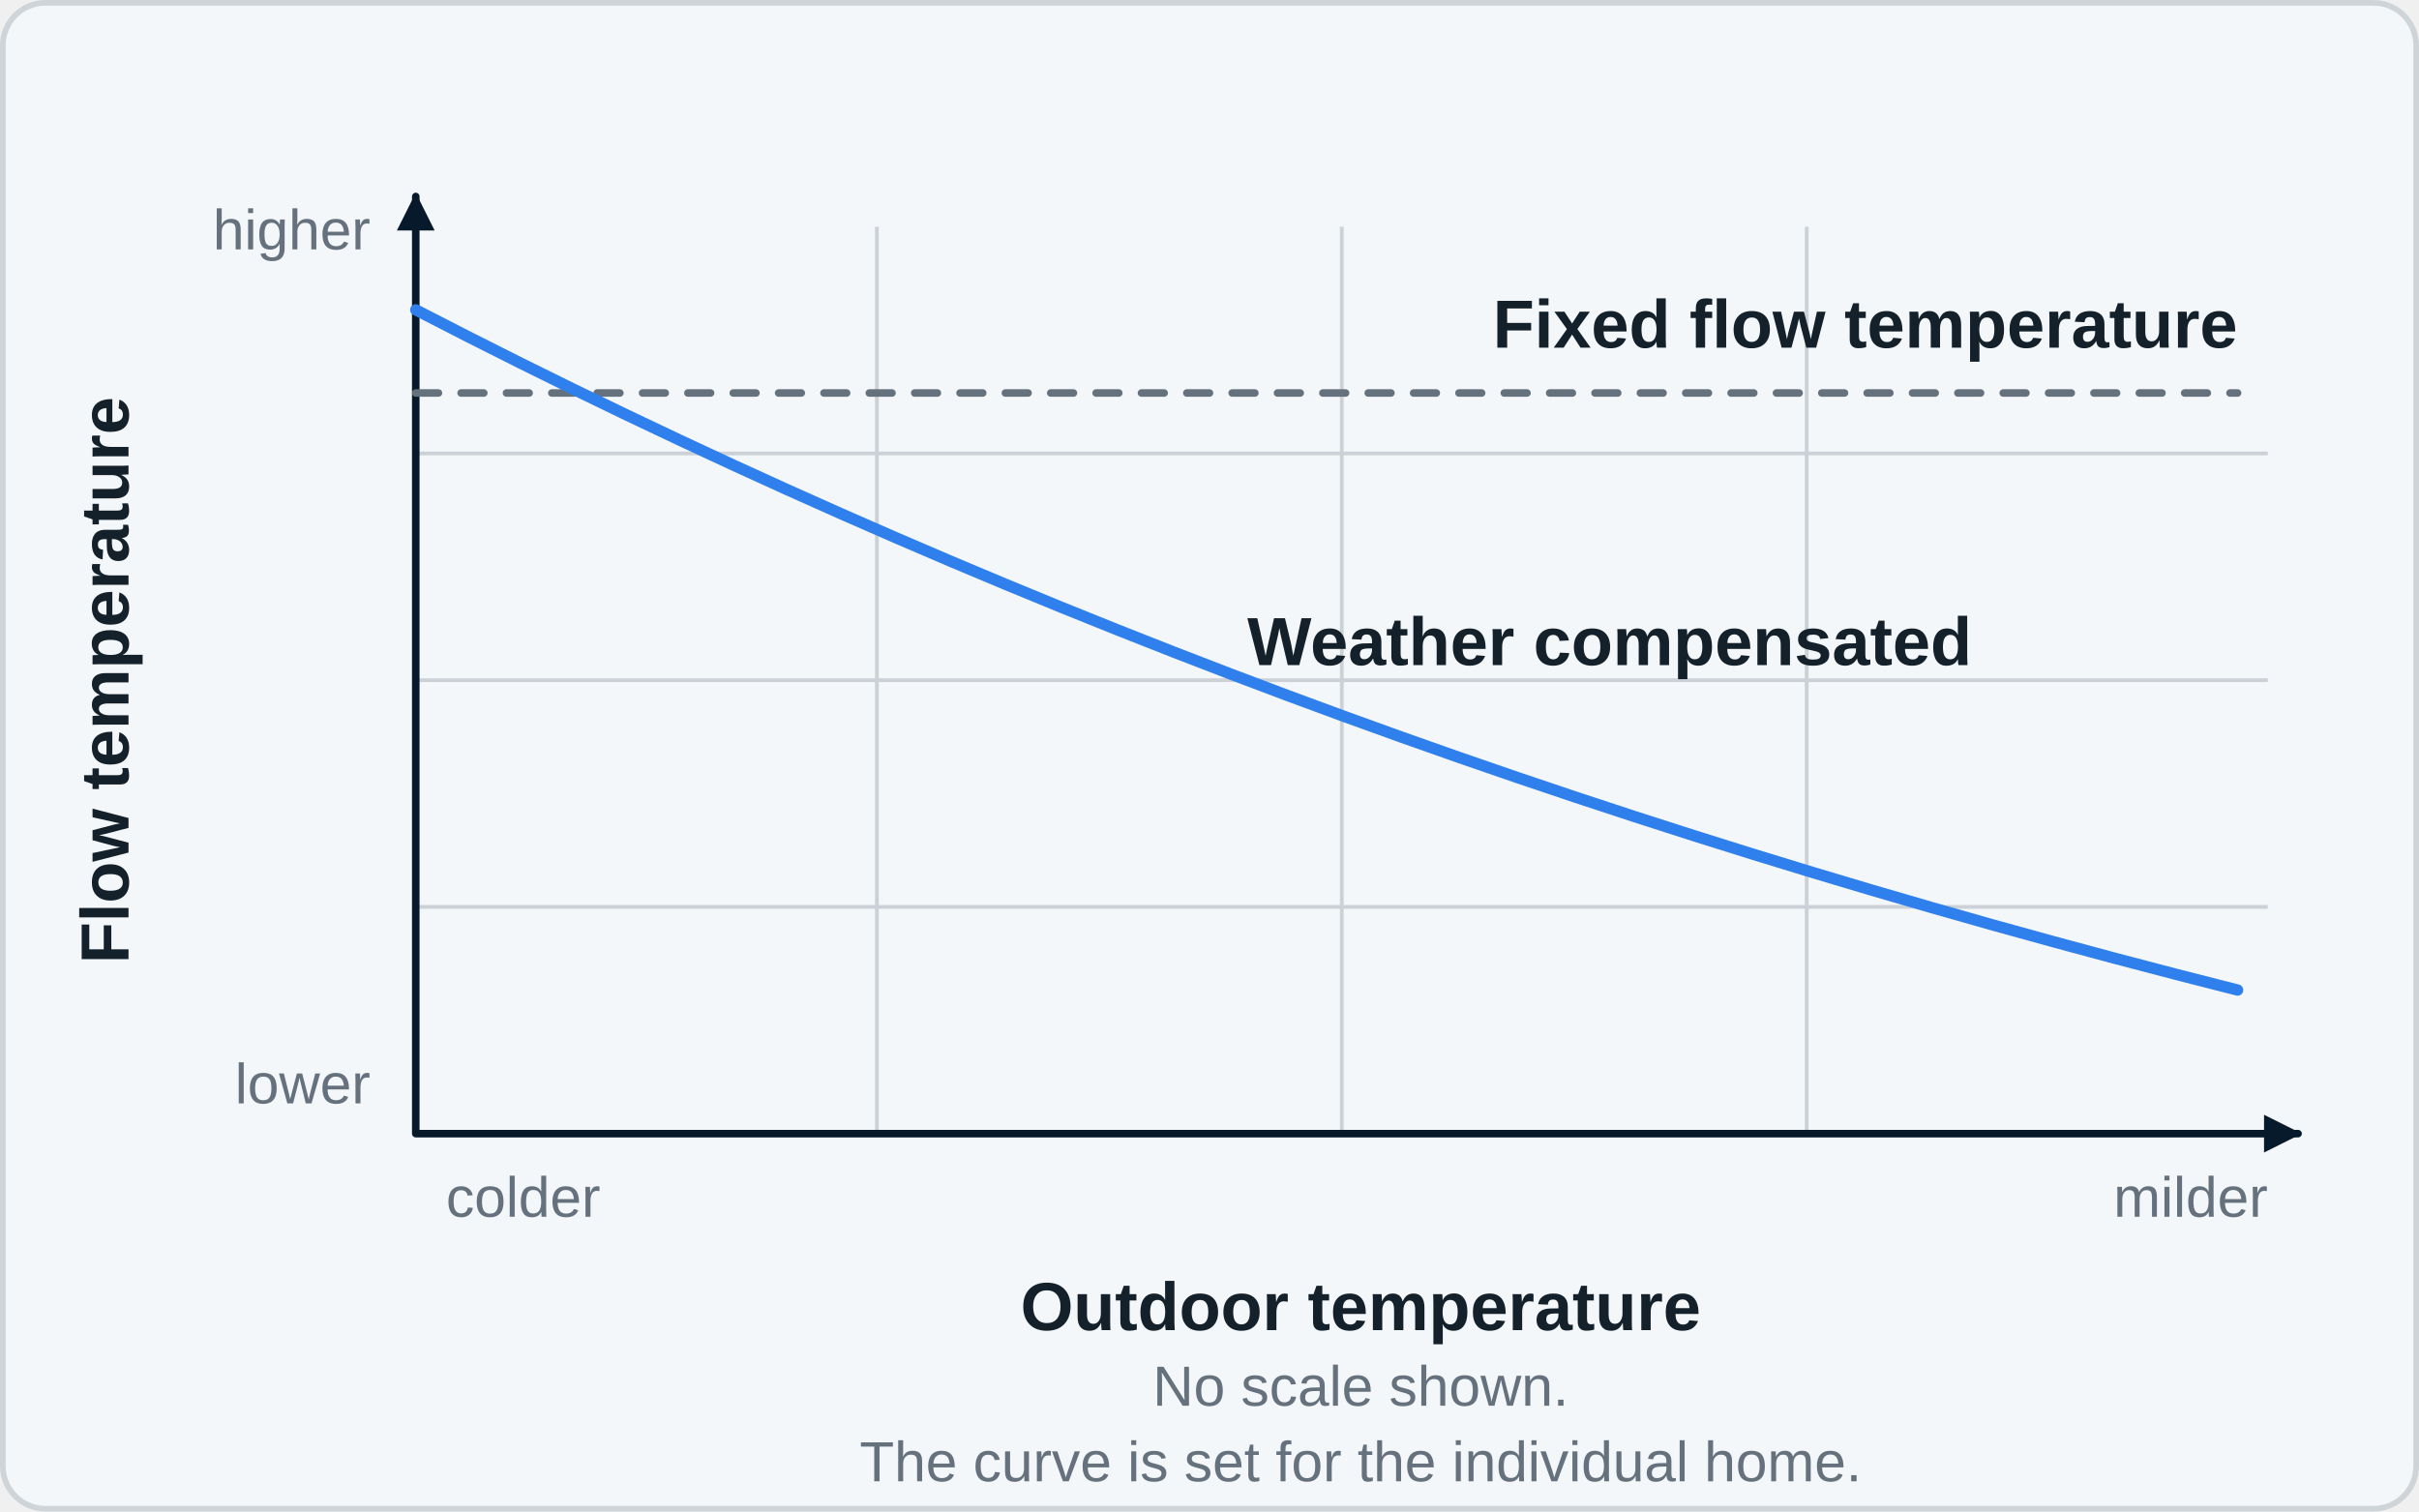
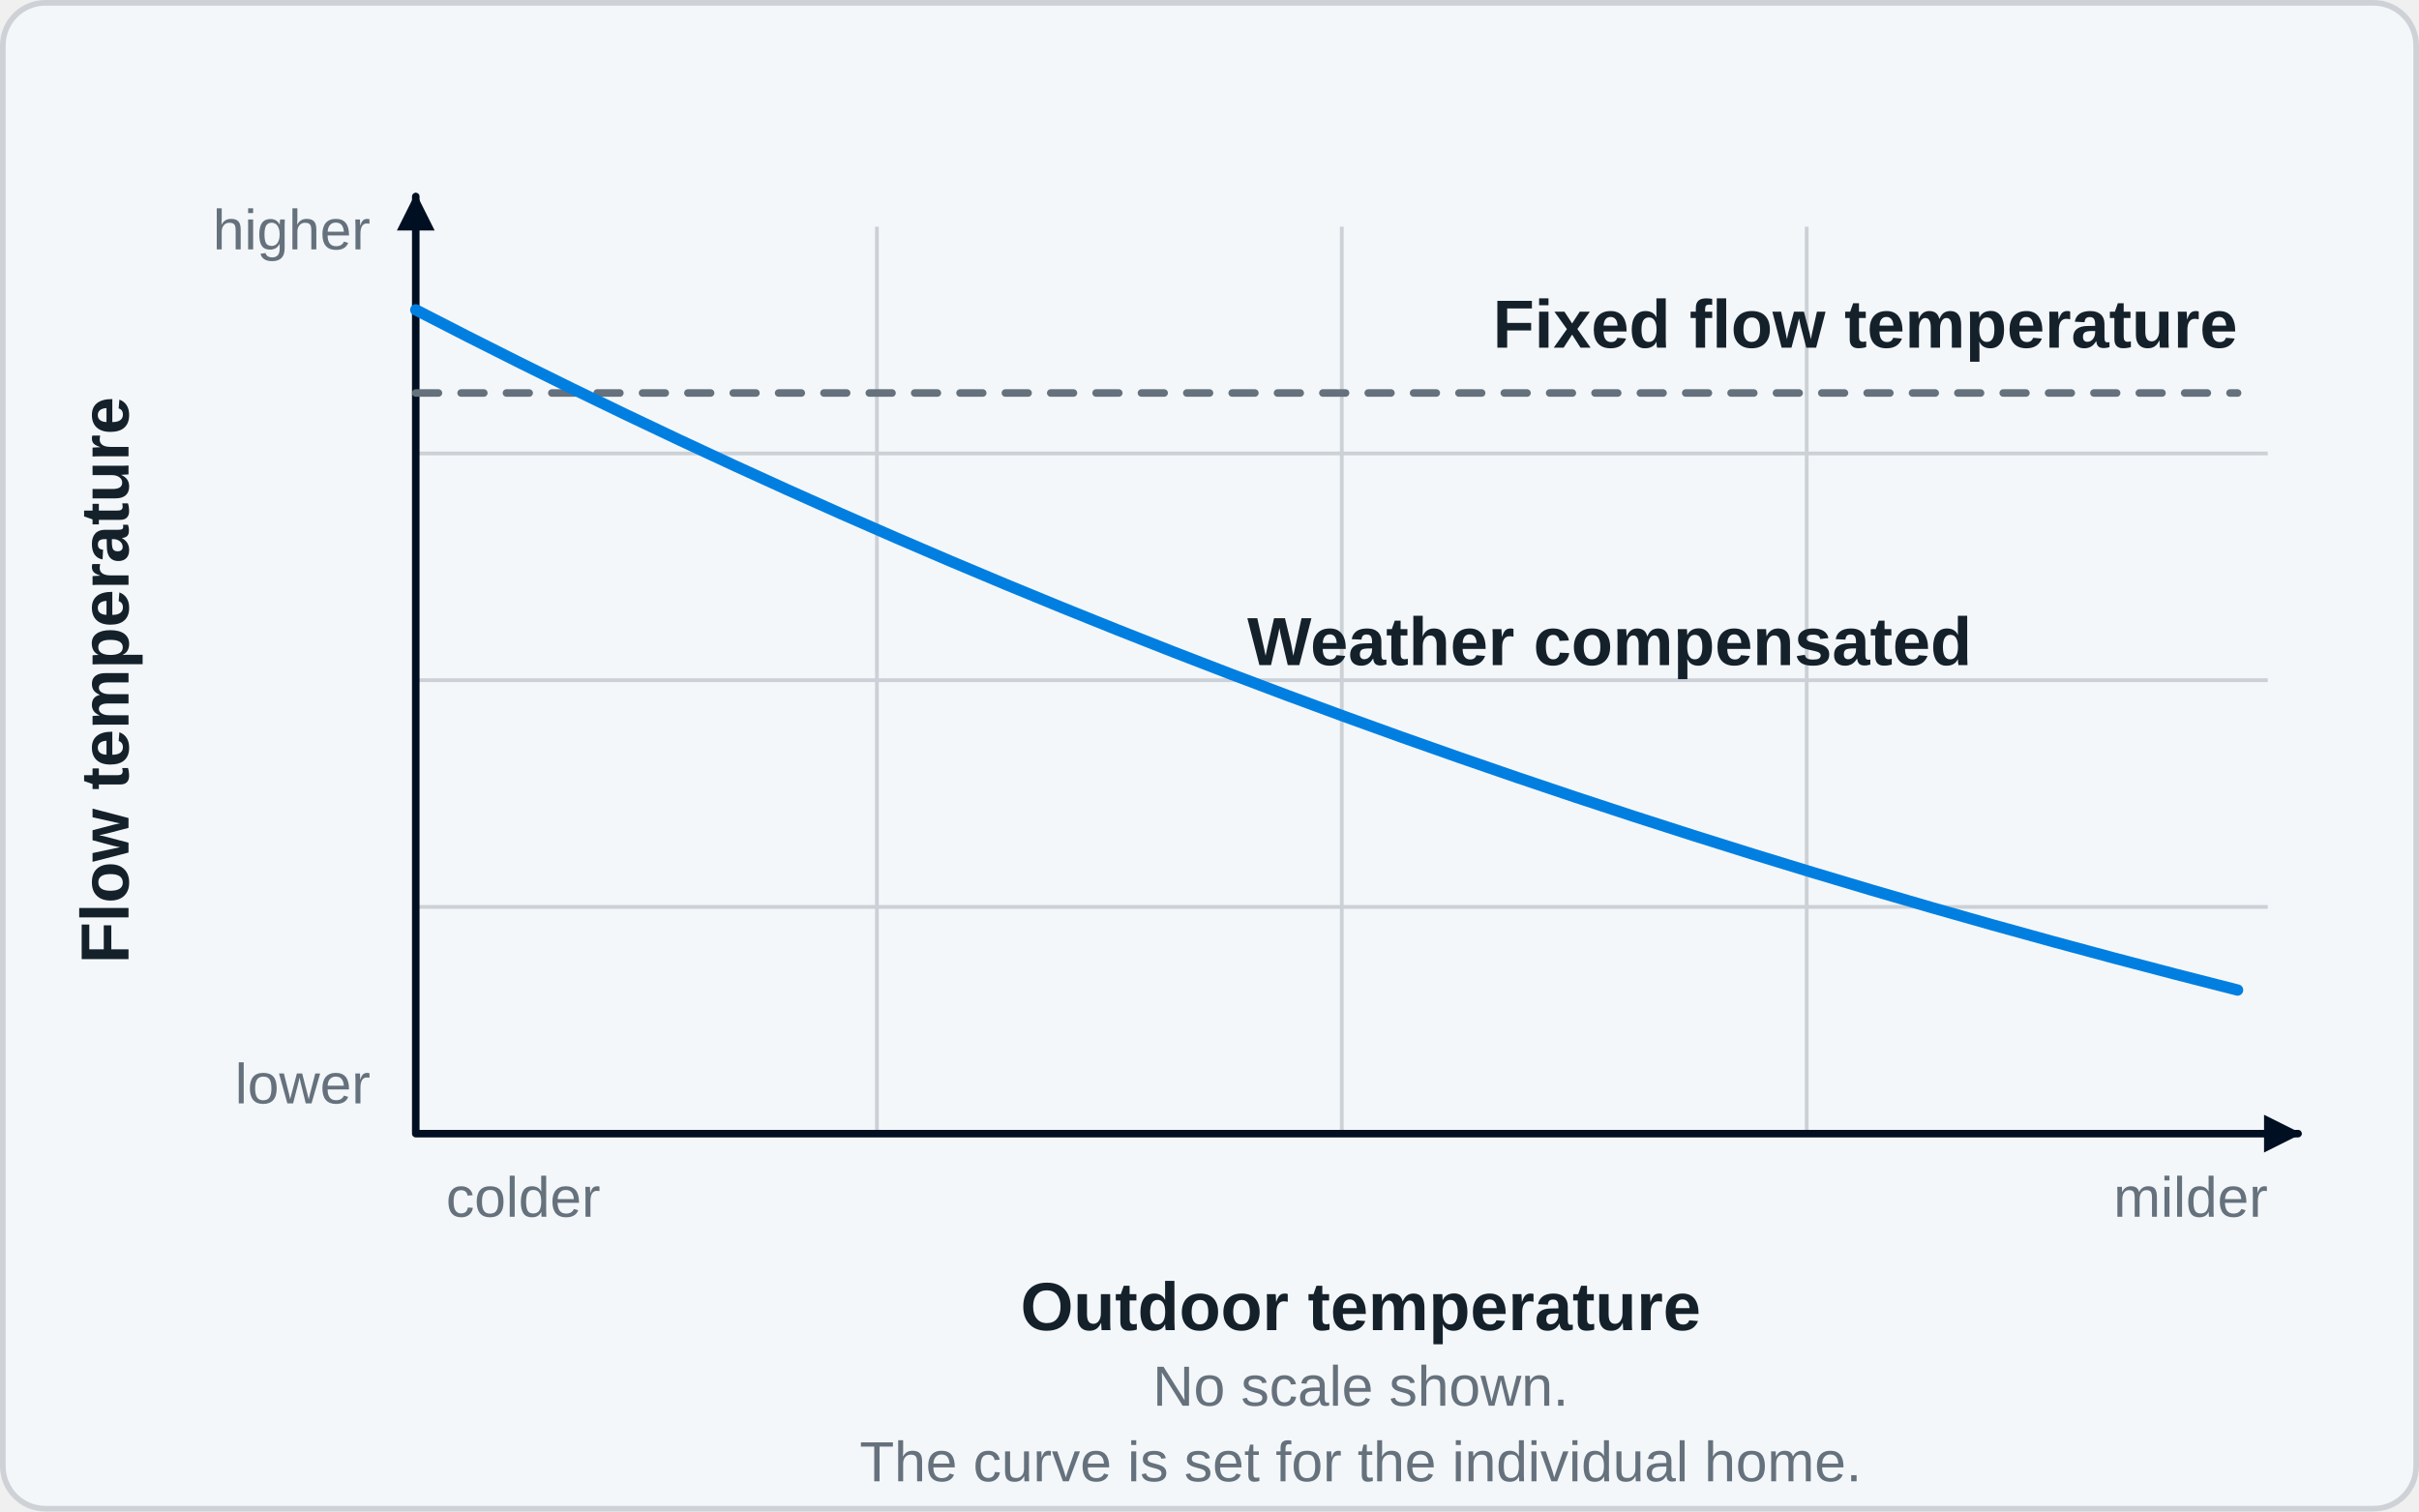
<svg xmlns="http://www.w3.org/2000/svg" viewBox="0 0 640 400" role="img" aria-labelledby="wc-title wc-desc">
  <style>
    /* ---------------------------------------------------------------------
       AIRWARM DIAGRAM STYLES
       The approved palette, and nothing else:
-          navy #071A2B    white #FFFFFF        orange #F28C28
-          blue #2F80ED    green #63C174        light neutral #F4F7F9
+          navy #010F23    white #FFFFFF        orange #F76201
+          blue #017FE1    green #689E14        light neutral #F4F7F9
         mid grey #65717C                     dark text #14212B

       These class names are identical in every Airwarm diagram, so the whole
       set keeps one line weight and one set of type sizes.

       ONE DELIBERATE EXCEPTION, FOR LEGIBILITY.
-        The brand orange #F28C28 reaches only 2.3:1 against this pale panel,
+        The brand orange #F76201 reaches only 2.9:1 against this pale panel,
       which is below the 3:1 that WCAG asks for a line or a shape that
       carries meaning. So a thin orange LINE on the pale panel is drawn in
-        the darker orange #B55F0B (4.6:1), and switches back to #F28C28 on the
+        the darker orange #C14D01 (4.5:1), and switches back to #F76201 on the
       navy panel used by the dark browser theme, where the brand orange
-        reaches 7.2:1. Solid orange shapes keep the brand orange and are given
+        reaches 6.1:1. Solid orange shapes keep the brand orange and are given
       a navy outline instead, so their edge carries the contrast.
       The same note is in css/airwarm.css and assets/README.md.
       --------------------------------------------------------------------- */
    .d-surface { fill: #F4F7F9; }
-     .d-frame   { fill: none; stroke: #071A2B; stroke-width: 1.5; opacity: 0.16; }
-     .d-box     { fill: #FFFFFF; stroke: #071A2B; stroke-width: 2; }
+     .d-frame   { fill: none; stroke: #010F23; stroke-width: 1.5; opacity: 0.16; }
+     .d-box     { fill: #FFFFFF; stroke: #010F23; stroke-width: 2; }
    .d-box--quiet { fill: none; stroke: #65717C; stroke-width: 1.5; }
-     .d-line    { fill: none; stroke: #071A2B; stroke-width: 2;
+     .d-line    { fill: none; stroke: #010F23; stroke-width: 2;
                 stroke-linecap: round; stroke-linejoin: round; }
    .d-line--thin { stroke-width: 1.5; }
    .d-line--dash { stroke-dasharray: 6 6; }
-     .d-hot     { stroke: #B55F0B; }   /* warmth, and the higher of two temperatures */
-     .d-cool    { stroke: #2F80ED; }   /* the cool side, and the lower of two temperatures */
+     .d-hot     { stroke: #C14D01; }   /* warmth, and the higher of two temperatures */
+     .d-cool    { stroke: #017FE1; }   /* the cool side, and the lower of two temperatures */
    .d-quiet   { stroke: #65717C; }
-     .d-fill-navy  { fill: #071A2B; }
-     .d-fill-hot   { fill: #B55F0B; }
-     .d-fill-cool  { fill: #2F80ED; }
+     .d-fill-navy  { fill: #010F23; }
+     .d-fill-hot   { fill: #C14D01; }
+     .d-fill-cool  { fill: #017FE1; }
    .d-fill-quiet { fill: #65717C; }
    .d-fill-white { fill: #FFFFFF; }

    /* TEXT. .d-label is a name, .d-sub an explanatory line, .d-num a number
       inside a step marker, .d-cap a small caption or key entry. */
    .d-label { font-family: Montserrat, 'Segoe UI', Arial, sans-serif;
               font-size: 18px; font-weight: 600; fill: #14212B; }
    .d-sub   { font-family: Montserrat, 'Segoe UI', Arial, sans-serif;
               font-size: 15px; font-weight: 500; fill: #65717C; }
    .d-num   { font-family: Montserrat, 'Segoe UI', Arial, sans-serif;
               font-size: 15px; font-weight: 700; fill: #FFFFFF; }
    .d-cap   { font-family: Montserrat, 'Segoe UI', Arial, sans-serif;
               font-size: 15px; font-weight: 500; fill: #65717C; }

    /* NARROW SCREENS. Below about 520px the explanatory lines are hidden and
       the remaining labels are set larger, so the drawing still reads on a
       phone. Nothing is lost: the page copy carries the detail, and the
       description near the top of this file carries it for screen readers. */
    .d-narrow-only { display: none; }
    @media (max-width: 520px) {
      .d-label { font-size: 24px; }
      .d-num   { font-size: 18px; }
      .d-cap   { font-size: 20px; }
      .d-sub, .d-wide-only { display: none; }
      .d-narrow-only { display: inline; }
    }

    /* DARK BROWSER THEME. The panel turns navy and the ink turns white, so
       the diagram never depends on sitting on a white page. Grey text is
       replaced with the light neutral, because mid grey on navy is only
-        3.5:1 and that is not enough for small text. */
+        3.9:1 and that is not enough for small text. */
    @media (prefers-color-scheme: dark) {
-       .d-surface { fill: #071A2B; }
+       .d-surface { fill: #010F23; }
      .d-frame   { stroke: #FFFFFF; opacity: 0.28; }
-       .d-box     { fill: #071A2B; stroke: #FFFFFF; }
+       .d-box     { fill: #010F23; stroke: #FFFFFF; }
      .d-line    { stroke: #FFFFFF; }
-       .d-hot     { stroke: #F28C28; }
-       .d-fill-hot { fill: #F28C28; }
+       .d-hot     { stroke: #F76201; }
+       .d-fill-hot { fill: #F76201; }
      .d-label   { fill: #FFFFFF; }
      .d-sub, .d-cap { fill: #F4F7F9; }
      .d-fill-navy  { fill: #FFFFFF; }
-       .d-fill-white { fill: #071A2B; }
-       .d-num        { fill: #071A2B; }
+       .d-fill-white { fill: #010F23; }
+       .d-num        { fill: #010F23; }
    }

    /* Extra styles for this diagram only. The compensated line is solid and
       the fixed line is dashed, so the two can be told apart without relying
       on colour. */
    .d-grid { fill: none; stroke: #65717C; stroke-width: 1; opacity: 0.28; }
-     .d-curve { fill: none; stroke: #2F80ED; stroke-width: 3;
+     .d-curve { fill: none; stroke: #017FE1; stroke-width: 3;
               stroke-linecap: round; }
  </style>
  <defs>
    <marker id="arrow-ink" viewBox="0 0 10 10" refX="9" refY="5" markerWidth="5" markerHeight="5" orient="auto-start-reverse">
      <path class="d-fill-navy" d="M0 0 L10 5 L0 10 Z" />
    </marker>
    <marker id="arrow-hot" viewBox="0 0 10 10" refX="9" refY="5" markerWidth="5" markerHeight="5" orient="auto-start-reverse">
      <path class="d-fill-hot" d="M0 0 L10 5 L0 10 Z" />
    </marker>
    <marker id="arrow-cool" viewBox="0 0 10 10" refX="9" refY="5" markerWidth="5" markerHeight="5" orient="auto-start-reverse">
      <path class="d-fill-cool" d="M0 0 L10 5 L0 10 Z" />
    </marker>
    <marker id="arrow-quiet" viewBox="0 0 10 10" refX="9" refY="5" markerWidth="5" markerHeight="5" orient="auto-start-reverse">
      <path class="d-fill-quiet" d="M0 0 L10 5 L0 10 Z" />
    </marker>
  </defs>
  <rect class="d-surface" x="0" y="0" width="640" height="400" rx="12" />
  <rect class="d-frame" x="0.75" y="0.75" width="638.5" height="398.5" rx="11.25" />
  <g class="d-grid">
    <path d="M110 240 H600" />
    <path d="M110 180 H600" />
    <path d="M110 120 H600" />
    <path d="M232 60 V300" />
    <path d="M355 60 V300" />
    <path d="M478 60 V300" />
  </g>
  <path class="d-line" d="M110 52 V300 H608" marker-start="url(#arrow-ink)" marker-end="url(#arrow-ink)" />
  <path class="d-line d-line--dash d-quiet" d="M110 104 H592" />
  <path class="d-curve" d="M110 82 Q330 196 592 262" />
  <text class="d-label" x="592" y="92" text-anchor="end">Fixed flow temperature</text>
  <text class="d-label d-wide-only" x="330" y="176">Weather compensated</text>
  <text class="d-label d-narrow-only" x="250" y="160">Weather</text>
  <text class="d-label d-narrow-only" x="250" y="188">compensated</text>
  <text class="d-label" x="360" y="352" text-anchor="middle">Outdoor temperature</text>
  <text class="d-label" x="34" y="180" text-anchor="middle" transform="rotate(-90 34 180)">Flow temperature</text>
  <text class="d-sub" x="118" y="322">colder</text>
  <text class="d-sub" x="600" y="322" text-anchor="end">milder</text>
  <text class="d-sub" x="98" y="66" text-anchor="end">higher</text>
  <text class="d-sub" x="98" y="292" text-anchor="end">lower</text>
  <text class="d-cap" x="360" y="372" text-anchor="middle">No scale shown.</text>
  <text class="d-cap" x="360" y="392" text-anchor="middle">The curve is set for the individual home.</text>
</svg>
